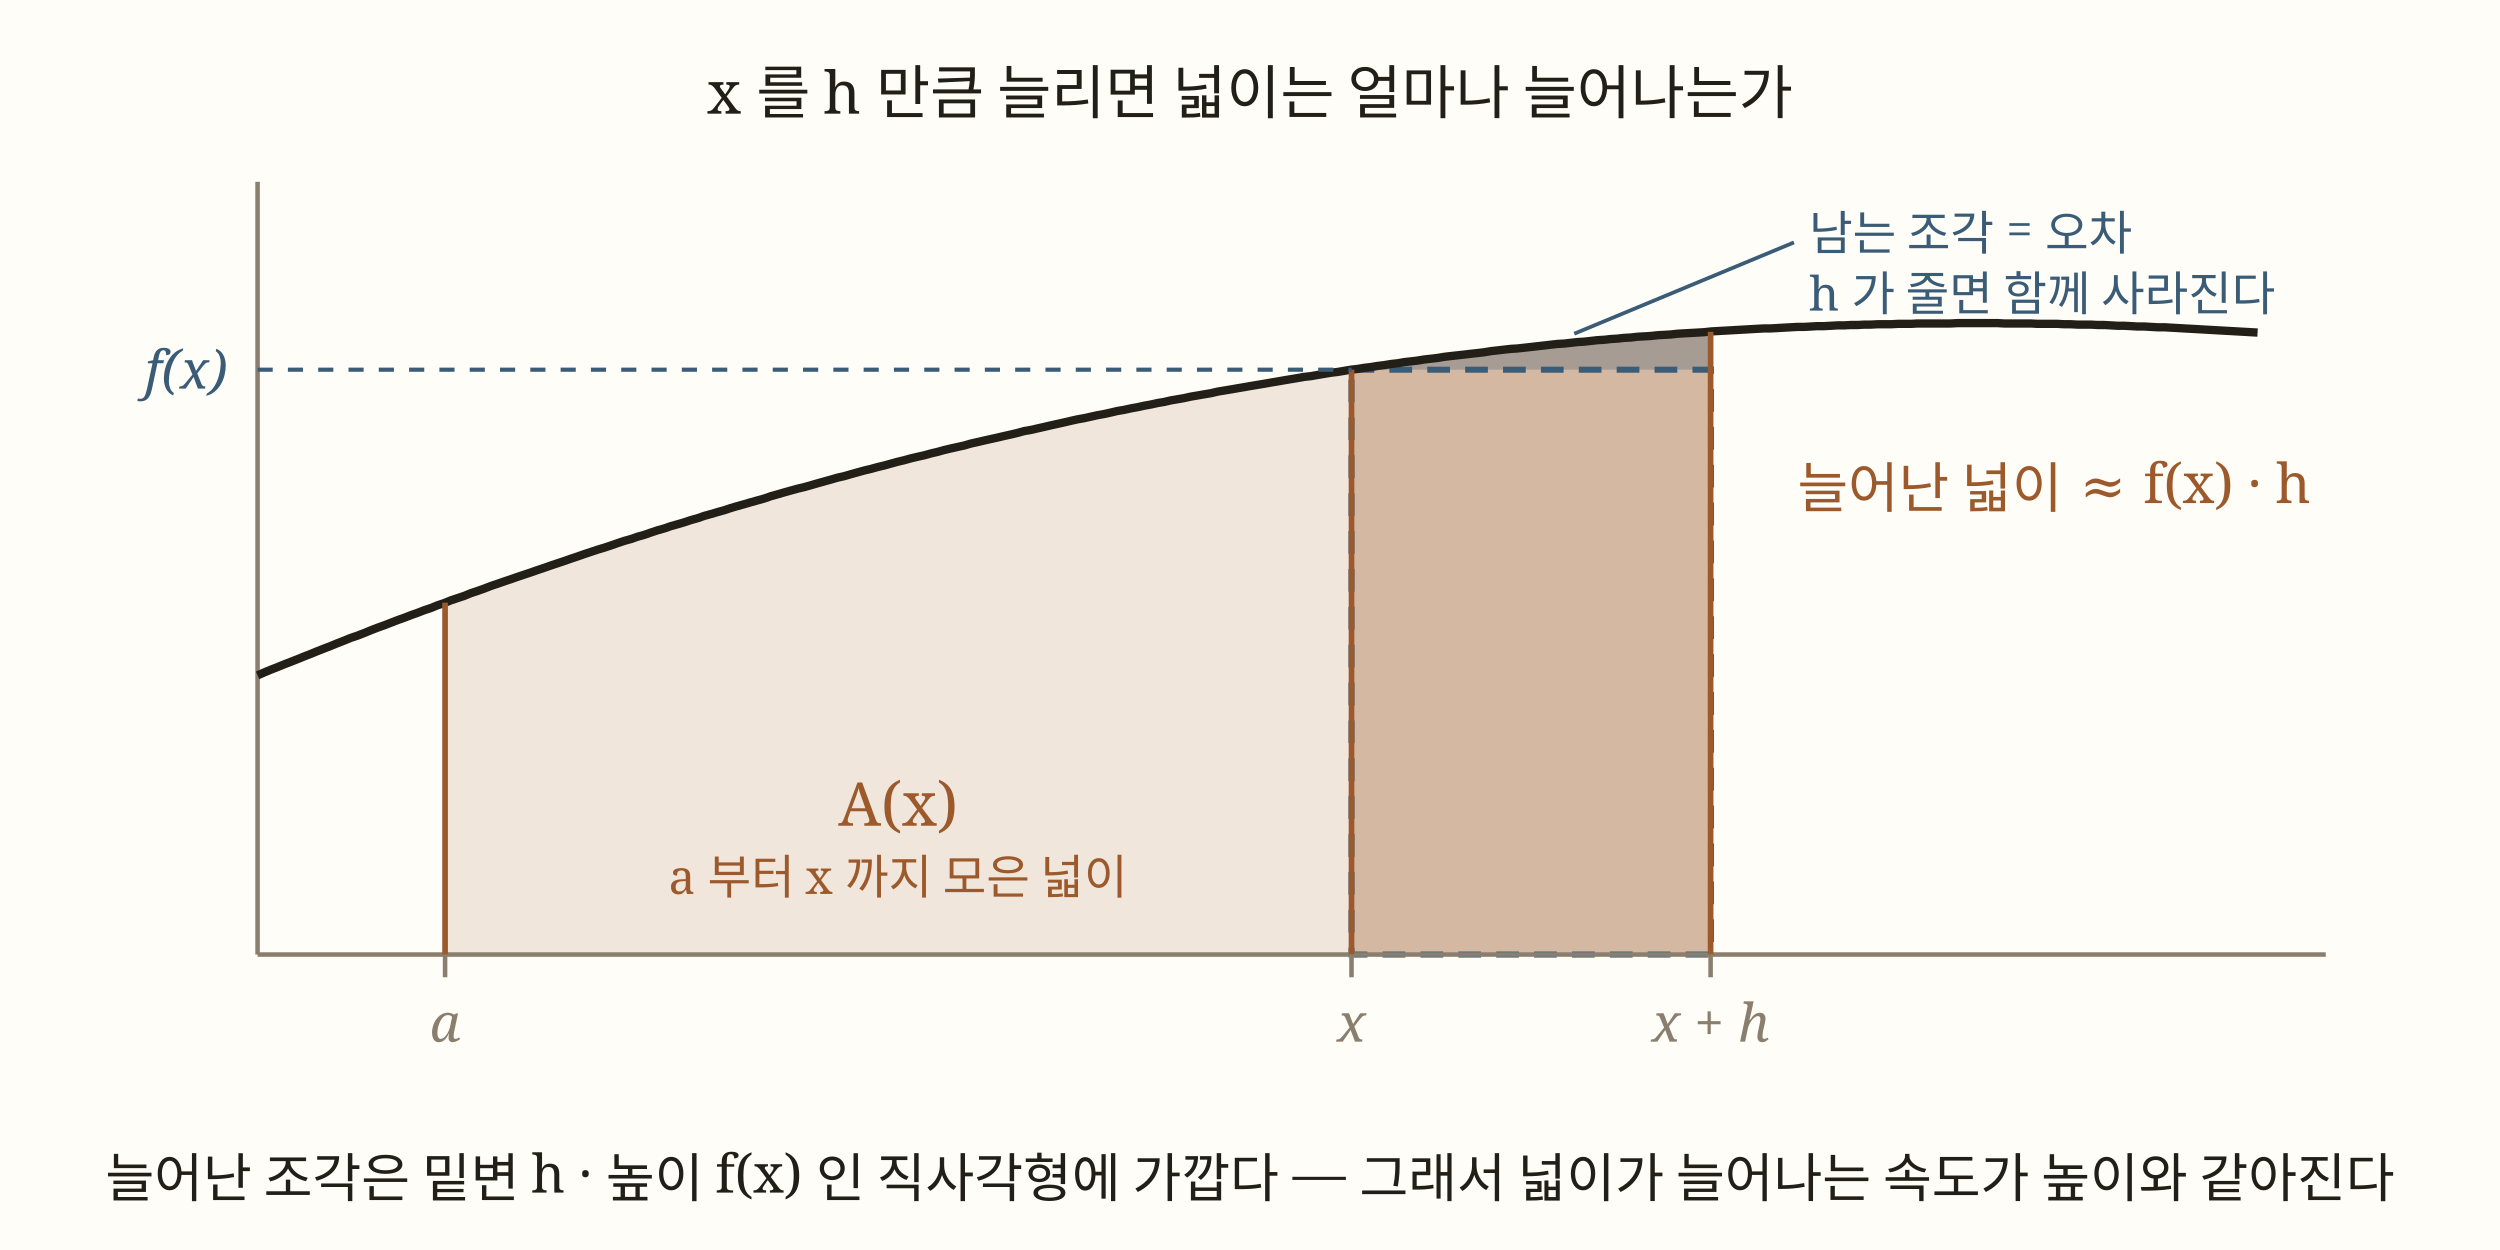
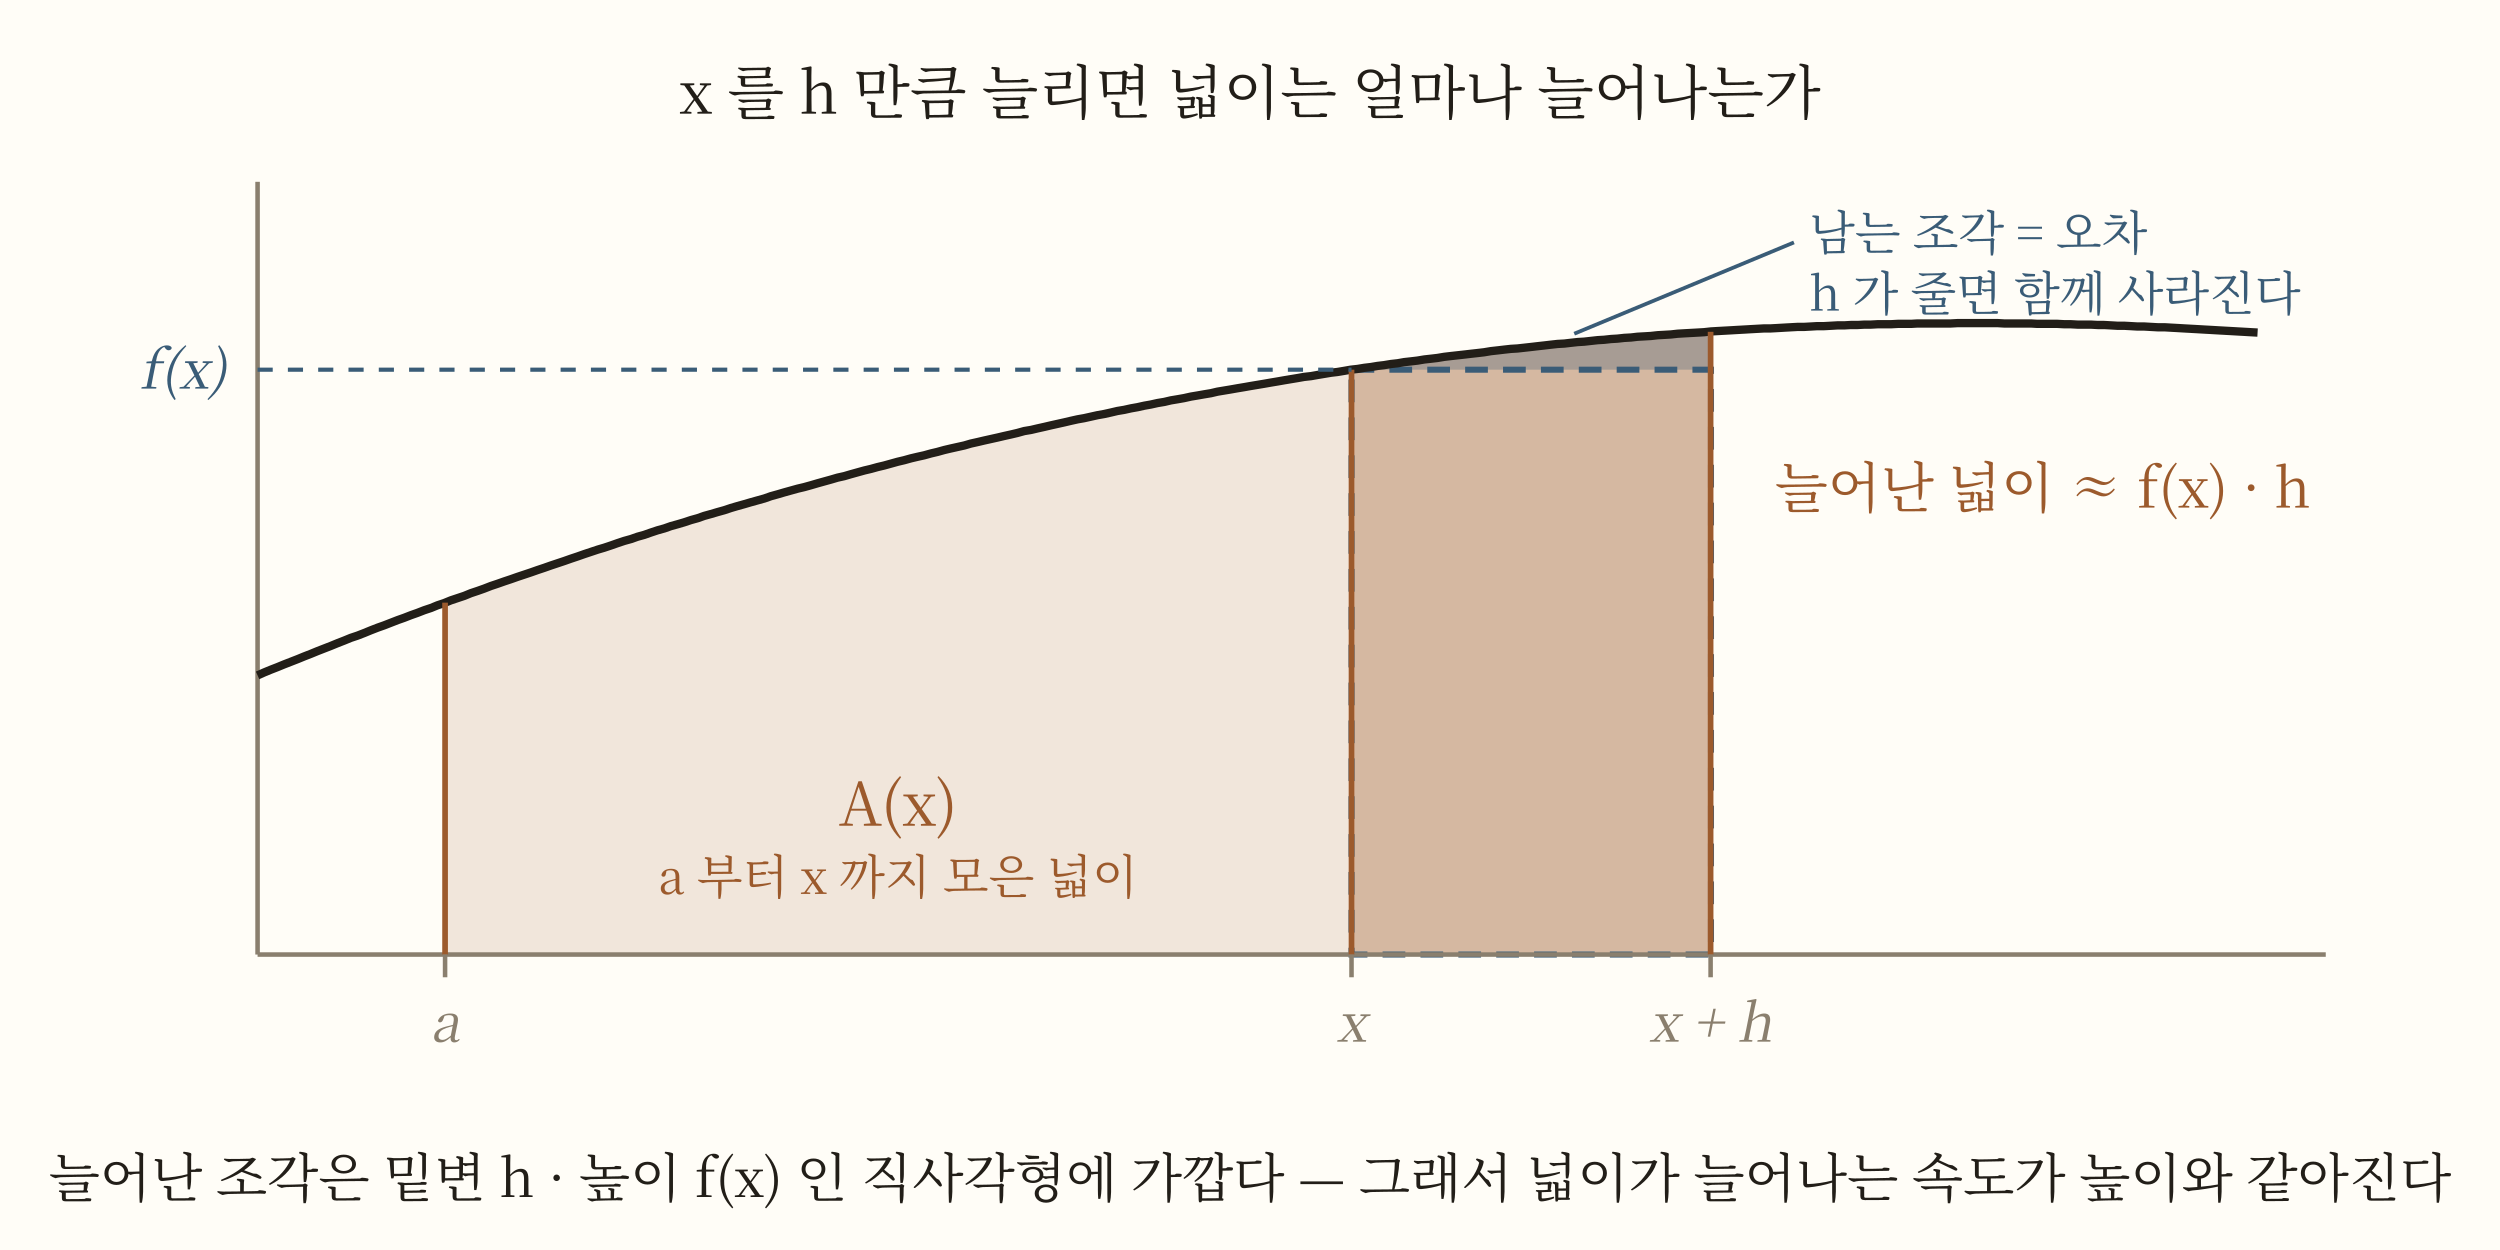
<svg xmlns="http://www.w3.org/2000/svg" viewBox="0 0 660 330" role="img" aria-label="곡선 아래 넓이를 a부터 x까지 모은 넓이 함수와, x를 h만큼 늘렸을 때 더해지는 가느다란 띠. 띠는 밑변 h 높이 f(x)인 직사각형에 가깝고 그 위에 남는 작은 조각이 오차다">
+   <style>text{font-variant-numeric:lining-nums;font-feature-settings:"lnum" 1;}</style>
  <rect width="660" height="330" fill="#FFFDF7" />
  <path d="M117.5,252.0 L117.5,159.1 L120.2,158.1 L122.8,157.2 L125.5,156.2 L128.1,155.3 L130.8,154.3 L133.4,153.4 L136.1,152.5 L138.8,151.5 L141.4,150.6 L144.1,149.7 L146.7,148.8 L149.4,147.9 L152.1,147.0 L154.7,146.1 L157.4,145.3 L160.0,144.4 L162.7,143.5 L165.3,142.7 L168.0,141.8 L170.7,141.0 L173.3,140.1 L176.0,139.3 L178.6,138.5 L181.3,137.7 L184.0,136.8 L186.6,136.0 L189.3,135.2 L191.9,134.4 L194.6,133.6 L197.2,132.9 L199.9,132.1 L202.6,131.3 L205.2,130.6 L207.9,129.8 L210.5,129.0 L213.2,128.3 L215.9,127.6 L218.5,126.8 L221.2,126.1 L223.8,125.4 L226.5,124.7 L229.1,124.0 L231.8,123.3 L234.5,122.6 L237.1,121.9 L239.8,121.2 L242.4,120.5 L245.1,119.9 L247.8,119.2 L250.4,118.6 L253.1,117.9 L255.7,117.3 L258.4,116.6 L261.0,116.0 L263.7,115.4 L266.4,114.8 L269.0,114.2 L271.7,113.6 L274.3,113.0 L277.0,112.4 L279.7,111.8 L282.3,111.2 L285.0,110.6 L287.6,110.1 L290.3,109.5 L293.0,109.0 L295.6,108.4 L298.3,107.9 L300.9,107.3 L303.6,106.8 L306.2,106.3 L308.9,105.8 L311.6,105.3 L314.2,104.8 L316.9,104.3 L319.5,103.8 L322.2,103.3 L324.9,102.8 L327.5,102.4 L330.2,101.9 L332.8,101.4 L335.5,101.0 L338.1,100.6 L340.8,100.1 L343.5,99.7 L346.1,99.3 L348.8,98.8 L351.4,98.4 L354.1,98.0 L356.8,97.6 L356.8,252.0 Z" fill="#9C5A2C" fill-opacity="0.14" stroke="none" />
  <path d="M356.8,252.0 L356.8,97.6 L357.8,97.5 L358.9,97.3 L359.9,97.2 L361.0,97.0 L362.0,96.8 L363.1,96.7 L364.1,96.5 L365.2,96.4 L366.2,96.2 L367.3,96.1 L368.3,96.0 L369.4,95.8 L370.5,95.7 L371.5,95.5 L372.6,95.4 L373.6,95.2 L374.7,95.1 L375.7,95.0 L376.8,94.8 L377.8,94.7 L378.9,94.5 L379.9,94.4 L381.0,94.3 L382.0,94.1 L383.1,94.0 L384.2,93.9 L385.2,93.7 L386.3,93.6 L387.3,93.5 L388.4,93.4 L389.4,93.2 L390.5,93.1 L391.5,93.0 L392.6,92.9 L393.6,92.7 L394.7,92.6 L395.8,92.5 L396.8,92.4 L397.9,92.3 L398.9,92.1 L400.0,92.0 L401.0,91.9 L402.1,91.8 L403.1,91.7 L404.2,91.6 L405.2,91.5 L406.3,91.4 L407.4,91.2 L408.4,91.1 L409.5,91.0 L410.5,90.9 L411.6,90.8 L412.6,90.7 L413.7,90.6 L414.7,90.5 L415.8,90.4 L416.8,90.3 L417.9,90.2 L418.9,90.1 L420.0,90.0 L421.1,89.9 L422.1,89.8 L423.2,89.7 L424.2,89.6 L425.3,89.5 L426.3,89.4 L427.4,89.4 L428.4,89.3 L429.5,89.2 L430.5,89.1 L431.6,89.0 L432.6,88.9 L433.7,88.8 L434.8,88.7 L435.8,88.7 L436.9,88.6 L437.9,88.5 L439.0,88.4 L440.0,88.3 L441.1,88.3 L442.1,88.2 L443.2,88.1 L444.2,88.0 L445.3,88.0 L446.4,87.9 L447.4,87.8 L448.5,87.8 L449.5,87.7 L450.6,87.6 L451.6,87.6 L451.6,252.0 Z" fill="#9C5A2C" fill-opacity="0.42" stroke="none" />
  <path d="M356.8,97.6 L356.8,97.6 L358.3,97.4 L359.9,97.2 L361.5,96.9 L363.1,96.7 L364.7,96.5 L366.2,96.2 L367.8,96.0 L369.4,95.8 L371.0,95.6 L372.6,95.4 L374.1,95.2 L375.7,95.0 L377.3,94.8 L378.9,94.5 L380.5,94.3 L382.0,94.1 L383.6,93.9 L385.2,93.7 L386.8,93.6 L388.4,93.4 L390.0,93.2 L391.5,93.0 L393.1,92.8 L394.7,92.6 L396.3,92.4 L397.9,92.3 L399.4,92.1 L401.0,91.9 L402.6,91.7 L404.2,91.6 L405.8,91.4 L407.4,91.2 L408.9,91.1 L410.5,90.9 L412.1,90.8 L413.7,90.6 L415.3,90.5 L416.8,90.3 L418.4,90.2 L420.0,90.0 L421.6,89.9 L423.2,89.7 L424.7,89.6 L426.3,89.4 L427.9,89.3 L429.5,89.2 L431.1,89.0 L432.6,88.9 L434.2,88.8 L435.8,88.7 L437.4,88.5 L439.0,88.4 L440.6,88.3 L442.1,88.2 L443.7,88.1 L445.3,88.0 L446.9,87.9 L448.5,87.8 L450.0,87.7 L451.6,87.6 L451.6,97.6 Z" fill="#3A5C77" fill-opacity="0.30" stroke="none" />
  <rect x="356.8" y="97.6" width="94.9" height="154.4" fill="none" stroke="#3A5C77" stroke-width="1.6" stroke-dasharray="6 4" />
  <line x1="68" y1="252" x2="614" y2="252" stroke="#8A7F6E" stroke-width="1.2" />
  <line x1="68" y1="252" x2="68" y2="48" stroke="#8A7F6E" stroke-width="1.2" />
  <polyline points="68.0,178.3 69.8,177.5 71.5,176.8 73.3,176.1 75.0,175.4 76.8,174.7 78.6,174.0 80.3,173.3 82.1,172.6 83.8,171.9 85.6,171.2 87.4,170.5 89.1,169.8 90.9,169.1 92.6,168.4 94.4,167.8 96.2,167.1 97.9,166.4 99.7,165.7 101.4,165.1 103.2,164.4 105.0,163.7 106.7,163.1 108.5,162.4 110.2,161.8 112.0,161.1 113.8,160.5 115.5,159.8 117.3,159.2 119.0,158.5 120.8,157.9 122.6,157.3 124.3,156.6 126.1,156.0 127.8,155.4 129.6,154.7 131.4,154.1 133.1,153.5 134.9,152.9 136.6,152.3 138.4,151.7 140.2,151.1 141.9,150.5 143.7,149.9 145.4,149.3 147.2,148.7 149.0,148.1 150.7,147.5 152.5,146.9 154.2,146.3 156.0,145.7 157.8,145.1 159.5,144.6 161.3,144.0 163.0,143.4 164.8,142.8 166.6,142.3 168.3,141.7 170.1,141.2 171.8,140.6 173.6,140.0 175.4,139.5 177.1,138.9 178.9,138.4 180.6,137.9 182.4,137.3 184.2,136.8 185.9,136.2 187.7,135.7 189.4,135.2 191.2,134.7 193.0,134.1 194.7,133.6 196.5,133.1 198.2,132.6 200.0,132.1 201.8,131.6 203.5,131.0 205.3,130.5 207.0,130.0 208.8,129.5 210.6,129.0 212.3,128.6 214.1,128.1 215.8,127.6 217.6,127.1 219.4,126.6 221.1,126.1 222.9,125.7 224.6,125.2 226.4,124.7 228.2,124.2 229.9,123.8 231.7,123.3 233.4,122.9 235.2,122.4 237.0,121.9 238.7,121.5 240.5,121.0 242.2,120.6 244.0,120.2 245.8,119.7 247.5,119.3 249.3,118.8 251.0,118.4 252.8,118.0 254.6,117.6 256.3,117.1 258.1,116.7 259.8,116.3 261.6,115.9 263.4,115.5 265.1,115.1 266.9,114.7 268.6,114.3 270.4,113.8 272.2,113.5 273.9,113.1 275.7,112.7 277.4,112.3 279.2,111.9 281.0,111.5 282.7,111.1 284.5,110.7 286.2,110.4 288.0,110.0 289.8,109.6 291.5,109.3 293.3,108.9 295.0,108.5 296.8,108.2 298.6,107.8 300.3,107.5 302.1,107.1 303.8,106.8 305.6,106.4 307.4,106.1 309.1,105.7 310.9,105.4 312.6,105.1 314.4,104.7 316.2,104.4 317.9,104.1 319.7,103.8 321.4,103.4 323.2,103.1 325.0,102.8 326.7,102.5 328.5,102.2 330.2,101.9 332.0,101.6 333.8,101.3 335.5,101.0 337.3,100.7 339.0,100.4 340.8,100.1 342.6,99.8 344.3,99.5 346.1,99.3 347.8,99.0 349.6,98.7 351.4,98.4 353.1,98.2 354.9,97.9 356.6,97.6 358.4,97.4 360.2,97.1 361.9,96.9 363.7,96.6 365.4,96.4 367.2,96.1 369.0,95.9 370.7,95.6 372.5,95.4 374.2,95.2 376.0,94.9 377.8,94.7 379.5,94.5 381.3,94.2 383.0,94.0 384.8,93.8 386.6,93.6 388.3,93.4 390.1,93.2 391.8,93.0 393.6,92.7 395.4,92.5 397.1,92.3 398.9,92.1 400.6,92.0 402.4,91.8 404.2,91.6 405.9,91.4 407.7,91.2 409.4,91.0 411.2,90.8 413.0,90.7 414.7,90.5 416.5,90.3 418.2,90.2 420.0,90.0 421.8,89.8 423.5,89.7 425.3,89.5 427.0,89.4 428.8,89.2 430.6,89.1 432.3,88.9 434.1,88.8 435.8,88.7 437.6,88.5 439.4,88.4 441.1,88.3 442.9,88.1 444.6,88.0 446.4,87.9 448.2,87.8 449.9,87.7 451.7,87.5 453.4,87.4 455.2,87.3 457.0,87.2 458.7,87.1 460.5,87.0 462.2,86.9 464.0,86.8 465.8,86.7 467.5,86.7 469.3,86.6 471.0,86.5 472.8,86.4 474.6,86.3 476.3,86.3 478.1,86.2 479.8,86.1 481.6,86.1 483.4,86.0 485.1,85.9 486.9,85.9 488.6,85.8 490.4,85.8 492.2,85.7 493.9,85.7 495.7,85.6 497.4,85.6 499.2,85.6 501.0,85.5 502.7,85.5 504.5,85.5 506.2,85.4 508.0,85.4 509.8,85.4 511.5,85.4 513.3,85.4 515.0,85.4 516.8,85.3 518.6,85.3 520.3,85.3 522.1,85.3 523.8,85.3 525.6,85.3 527.4,85.3 529.1,85.4 530.9,85.4 532.6,85.4 534.4,85.4 536.2,85.4 537.9,85.5 539.7,85.5 541.4,85.5 543.2,85.5 545.0,85.6 546.7,85.6 548.5,85.7 550.2,85.7 552.0,85.7 553.8,85.8 555.5,85.8 557.3,85.9 559.0,86.0 560.8,86.0 562.6,86.1 564.3,86.2 566.1,86.2 567.8,86.3 569.6,86.4 571.4,86.4 573.1,86.5 574.9,86.6 576.6,86.7 578.4,86.8 580.2,86.9 581.9,87.0 583.7,87.1 585.4,87.2 587.2,87.3 589.0,87.4 590.7,87.5 592.5,87.6 594.2,87.7 596.0,87.8" fill="none" stroke="#221E18" stroke-width="2.2" />
  <line x1="117.5" y1="159.1" x2="117.5" y2="252.0" stroke="#9C5A2C" stroke-width="1.5" />
  <line x1="356.8" y1="97.6" x2="356.8" y2="252.0" stroke="#9C5A2C" stroke-width="1.5" />
  <line x1="451.6" y1="87.6" x2="451.6" y2="252.0" stroke="#9C5A2C" stroke-width="1.5" />
  <line x1="68.0" y1="97.6" x2="356.8" y2="97.6" stroke="#3A5C77" stroke-width="1.1" stroke-dasharray="4 4" />
-   <text x="60.0" y="102.6" font-family="EB Garamond, Georgia, serif" font-style="italic" font-size="14" fill="#3A5C77" text-anchor="end">f(x)</text>
+   <text x="60.0" y="102.6" font-family="EB Garamond, Georgia, 'Noto Serif KR', 'Noto Serif CJK KR', NanumMyeongjo, Batang, AppleMyungjo, serif" font-style="italic" font-size="14" fill="#3A5C77" text-anchor="end">f(x)</text>
  <line x1="117.5" y1="252" x2="117.5" y2="258" stroke="#8A7F6E" stroke-width="1.2" />
-   <text x="117.5" y="275" font-family="EB Garamond, Georgia, serif" font-style="italic" font-size="14" fill="#8A7F6E" text-anchor="middle">a</text>
+   <text x="117.5" y="275" font-family="EB Garamond, Georgia, 'Noto Serif KR', 'Noto Serif CJK KR', NanumMyeongjo, Batang, AppleMyungjo, serif" font-style="italic" font-size="14" fill="#8A7F6E" text-anchor="middle">a</text>
  <line x1="356.8" y1="252" x2="356.8" y2="258" stroke="#8A7F6E" stroke-width="1.2" />
-   <text x="356.8" y="275" font-family="EB Garamond, Georgia, serif" font-style="italic" font-size="14" fill="#8A7F6E" text-anchor="middle">x</text>
+   <text x="356.8" y="275" font-family="EB Garamond, Georgia, 'Noto Serif KR', 'Noto Serif CJK KR', NanumMyeongjo, Batang, AppleMyungjo, serif" font-style="italic" font-size="14" fill="#8A7F6E" text-anchor="middle">x</text>
  <line x1="451.6" y1="252" x2="451.6" y2="258" stroke="#8A7F6E" stroke-width="1.2" />
-   <text x="451.6" y="275" font-family="EB Garamond, Georgia, serif" font-style="italic" font-size="14" fill="#8A7F6E" text-anchor="middle">x + h</text>
-   <text x="237.1" y="218.0" font-family="EB Garamond, Georgia, serif" font-size="16" fill="#9C5A2C" text-anchor="middle">A(x)</text>
-   <text x="237.1" y="236.0" font-family="EB Garamond, Georgia, serif" font-size="12.5" fill="#9C5A2C" text-anchor="middle">a 부터 x 까지 모은 넓이</text>
+   <text x="451.6" y="275" font-family="EB Garamond, Georgia, 'Noto Serif KR', 'Noto Serif CJK KR', NanumMyeongjo, Batang, AppleMyungjo, serif" font-style="italic" font-size="14" fill="#8A7F6E" text-anchor="middle">x + h</text>
+   <text x="237.1" y="218.0" font-family="EB Garamond, Georgia, 'Noto Serif KR', 'Noto Serif CJK KR', NanumMyeongjo, Batang, AppleMyungjo, serif" font-size="16" fill="#9C5A2C" text-anchor="middle">A(x)</text>
+   <text x="237.1" y="236.0" font-family="EB Garamond, Georgia, 'Noto Serif KR', 'Noto Serif CJK KR', NanumMyeongjo, Batang, AppleMyungjo, serif" font-size="12.5" fill="#9C5A2C" text-anchor="middle">a 부터 x 까지 모은 넓이</text>
  <line x1="415.6" y1="88.1" x2="473.6" y2="64.0" stroke="#3A5C77" stroke-width="1" />
-   <text x="477.6" y="66.0" font-family="EB Garamond, Georgia, serif" font-size="12.5" fill="#3A5C77">남는 조각 = 오차</text>
-   <text x="477.6" y="82.0" font-family="EB Garamond, Georgia, serif" font-size="12.5" fill="#3A5C77">h 가 줄면 함께 사라진다</text>
-   <text x="610.0" y="134.0" font-family="EB Garamond, Georgia, serif" font-size="14.5" fill="#9C5A2C" text-anchor="end">늘어난 넓이 ≈ f(x) · h</text>
-   <text x="330.0" y="30" font-family="EB Garamond, Georgia, serif" font-size="15.5" fill="#221E18" text-anchor="middle">x 를 h 만큼 늘리면 넓이는 얼마나 늘어나는가</text>
-   <text x="330.0" y="316" font-family="EB Garamond, Georgia, serif" font-size="14" fill="#221E18" text-anchor="middle">늘어난 조각은 밑변 h · 높이 f(x) 인 직사각형에 가깝다 — 그래서 넓이가 늘어나는 속도가 높이와 같아진다</text>
+   <text x="477.6" y="66.0" font-family="EB Garamond, Georgia, 'Noto Serif KR', 'Noto Serif CJK KR', NanumMyeongjo, Batang, AppleMyungjo, serif" font-size="12.5" fill="#3A5C77">남는 조각 = 오차</text>
+   <text x="477.6" y="82.0" font-family="EB Garamond, Georgia, 'Noto Serif KR', 'Noto Serif CJK KR', NanumMyeongjo, Batang, AppleMyungjo, serif" font-size="12.5" fill="#3A5C77">h 가 줄면 함께 사라진다</text>
+   <text x="610.0" y="134.0" font-family="EB Garamond, Georgia, 'Noto Serif KR', 'Noto Serif CJK KR', NanumMyeongjo, Batang, AppleMyungjo, serif" font-size="14.5" fill="#9C5A2C" text-anchor="end">늘어난 넓이 ≈ f(x) · h</text>
+   <text x="330.0" y="30" font-family="EB Garamond, Georgia, 'Noto Serif KR', 'Noto Serif CJK KR', NanumMyeongjo, Batang, AppleMyungjo, serif" font-size="15.5" fill="#221E18" text-anchor="middle">x 를 h 만큼 늘리면 넓이는 얼마나 늘어나는가</text>
+   <text x="330.0" y="316" font-family="EB Garamond, Georgia, 'Noto Serif KR', 'Noto Serif CJK KR', NanumMyeongjo, Batang, AppleMyungjo, serif" font-size="14" fill="#221E18" text-anchor="middle">늘어난 조각은 밑변 h · 높이 f(x) 인 직사각형에 가깝다 — 그래서 넓이가 늘어나는 속도가 높이와 같아진다</text>
</svg>
